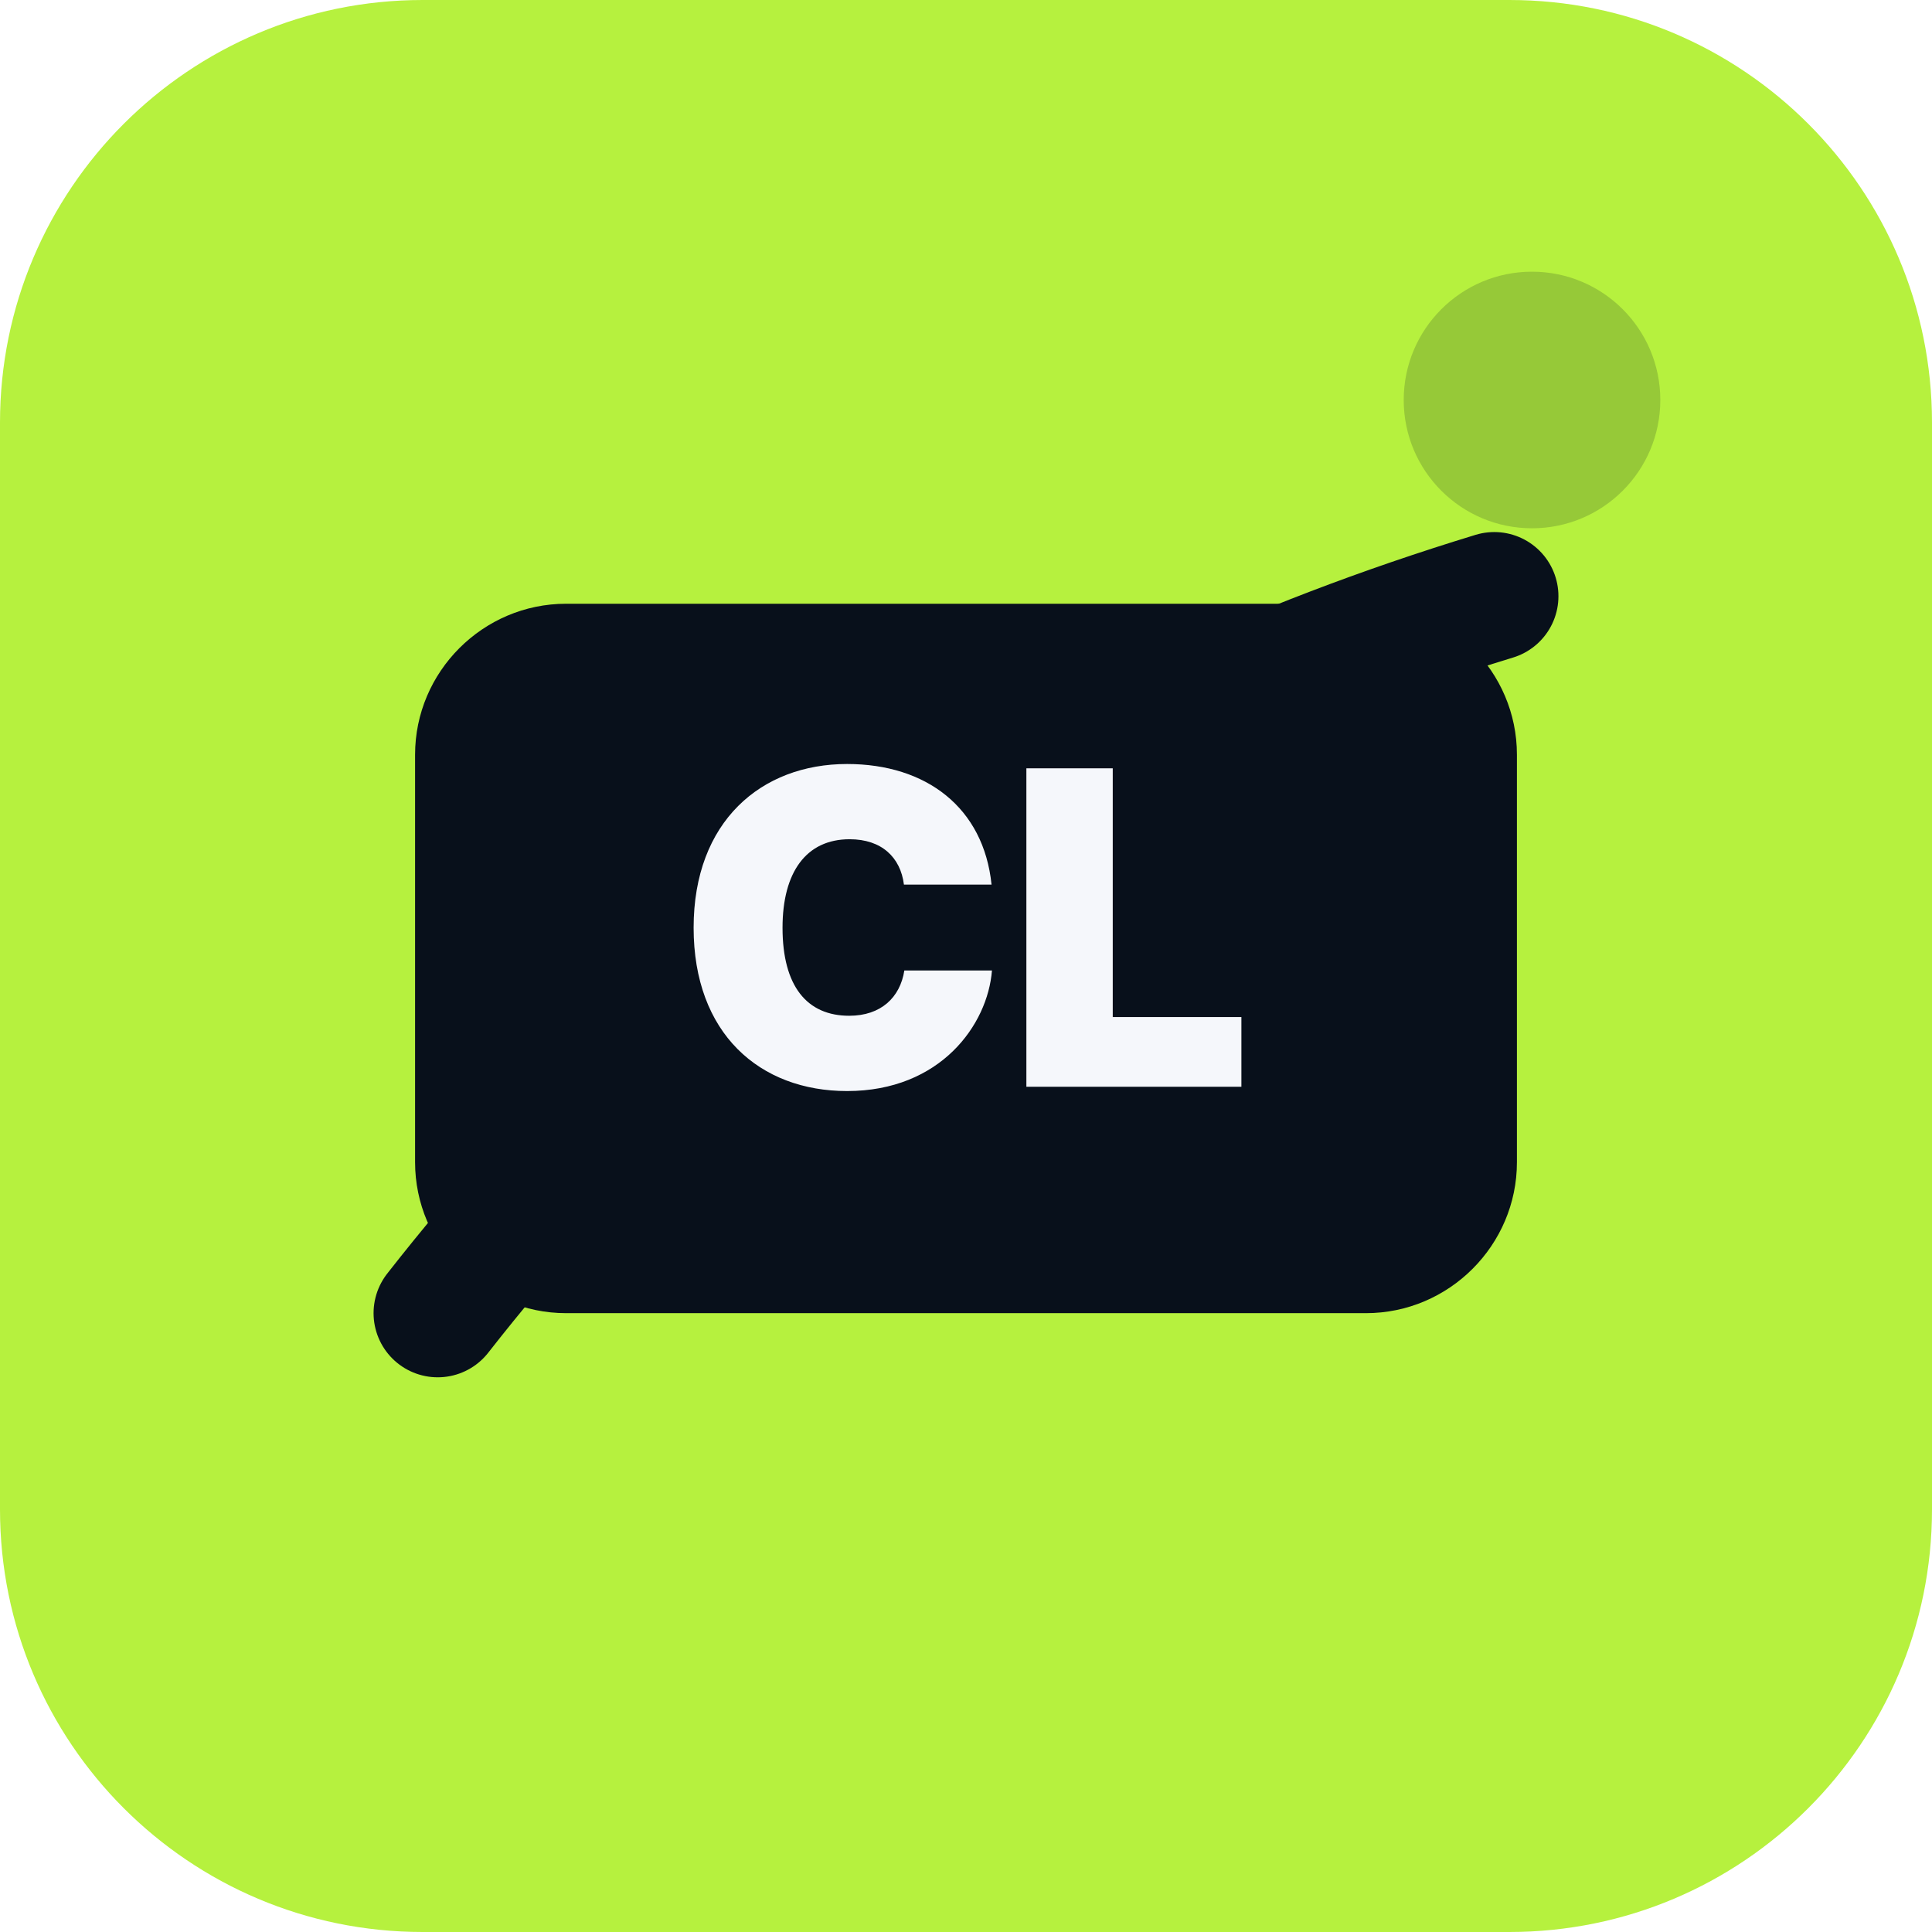
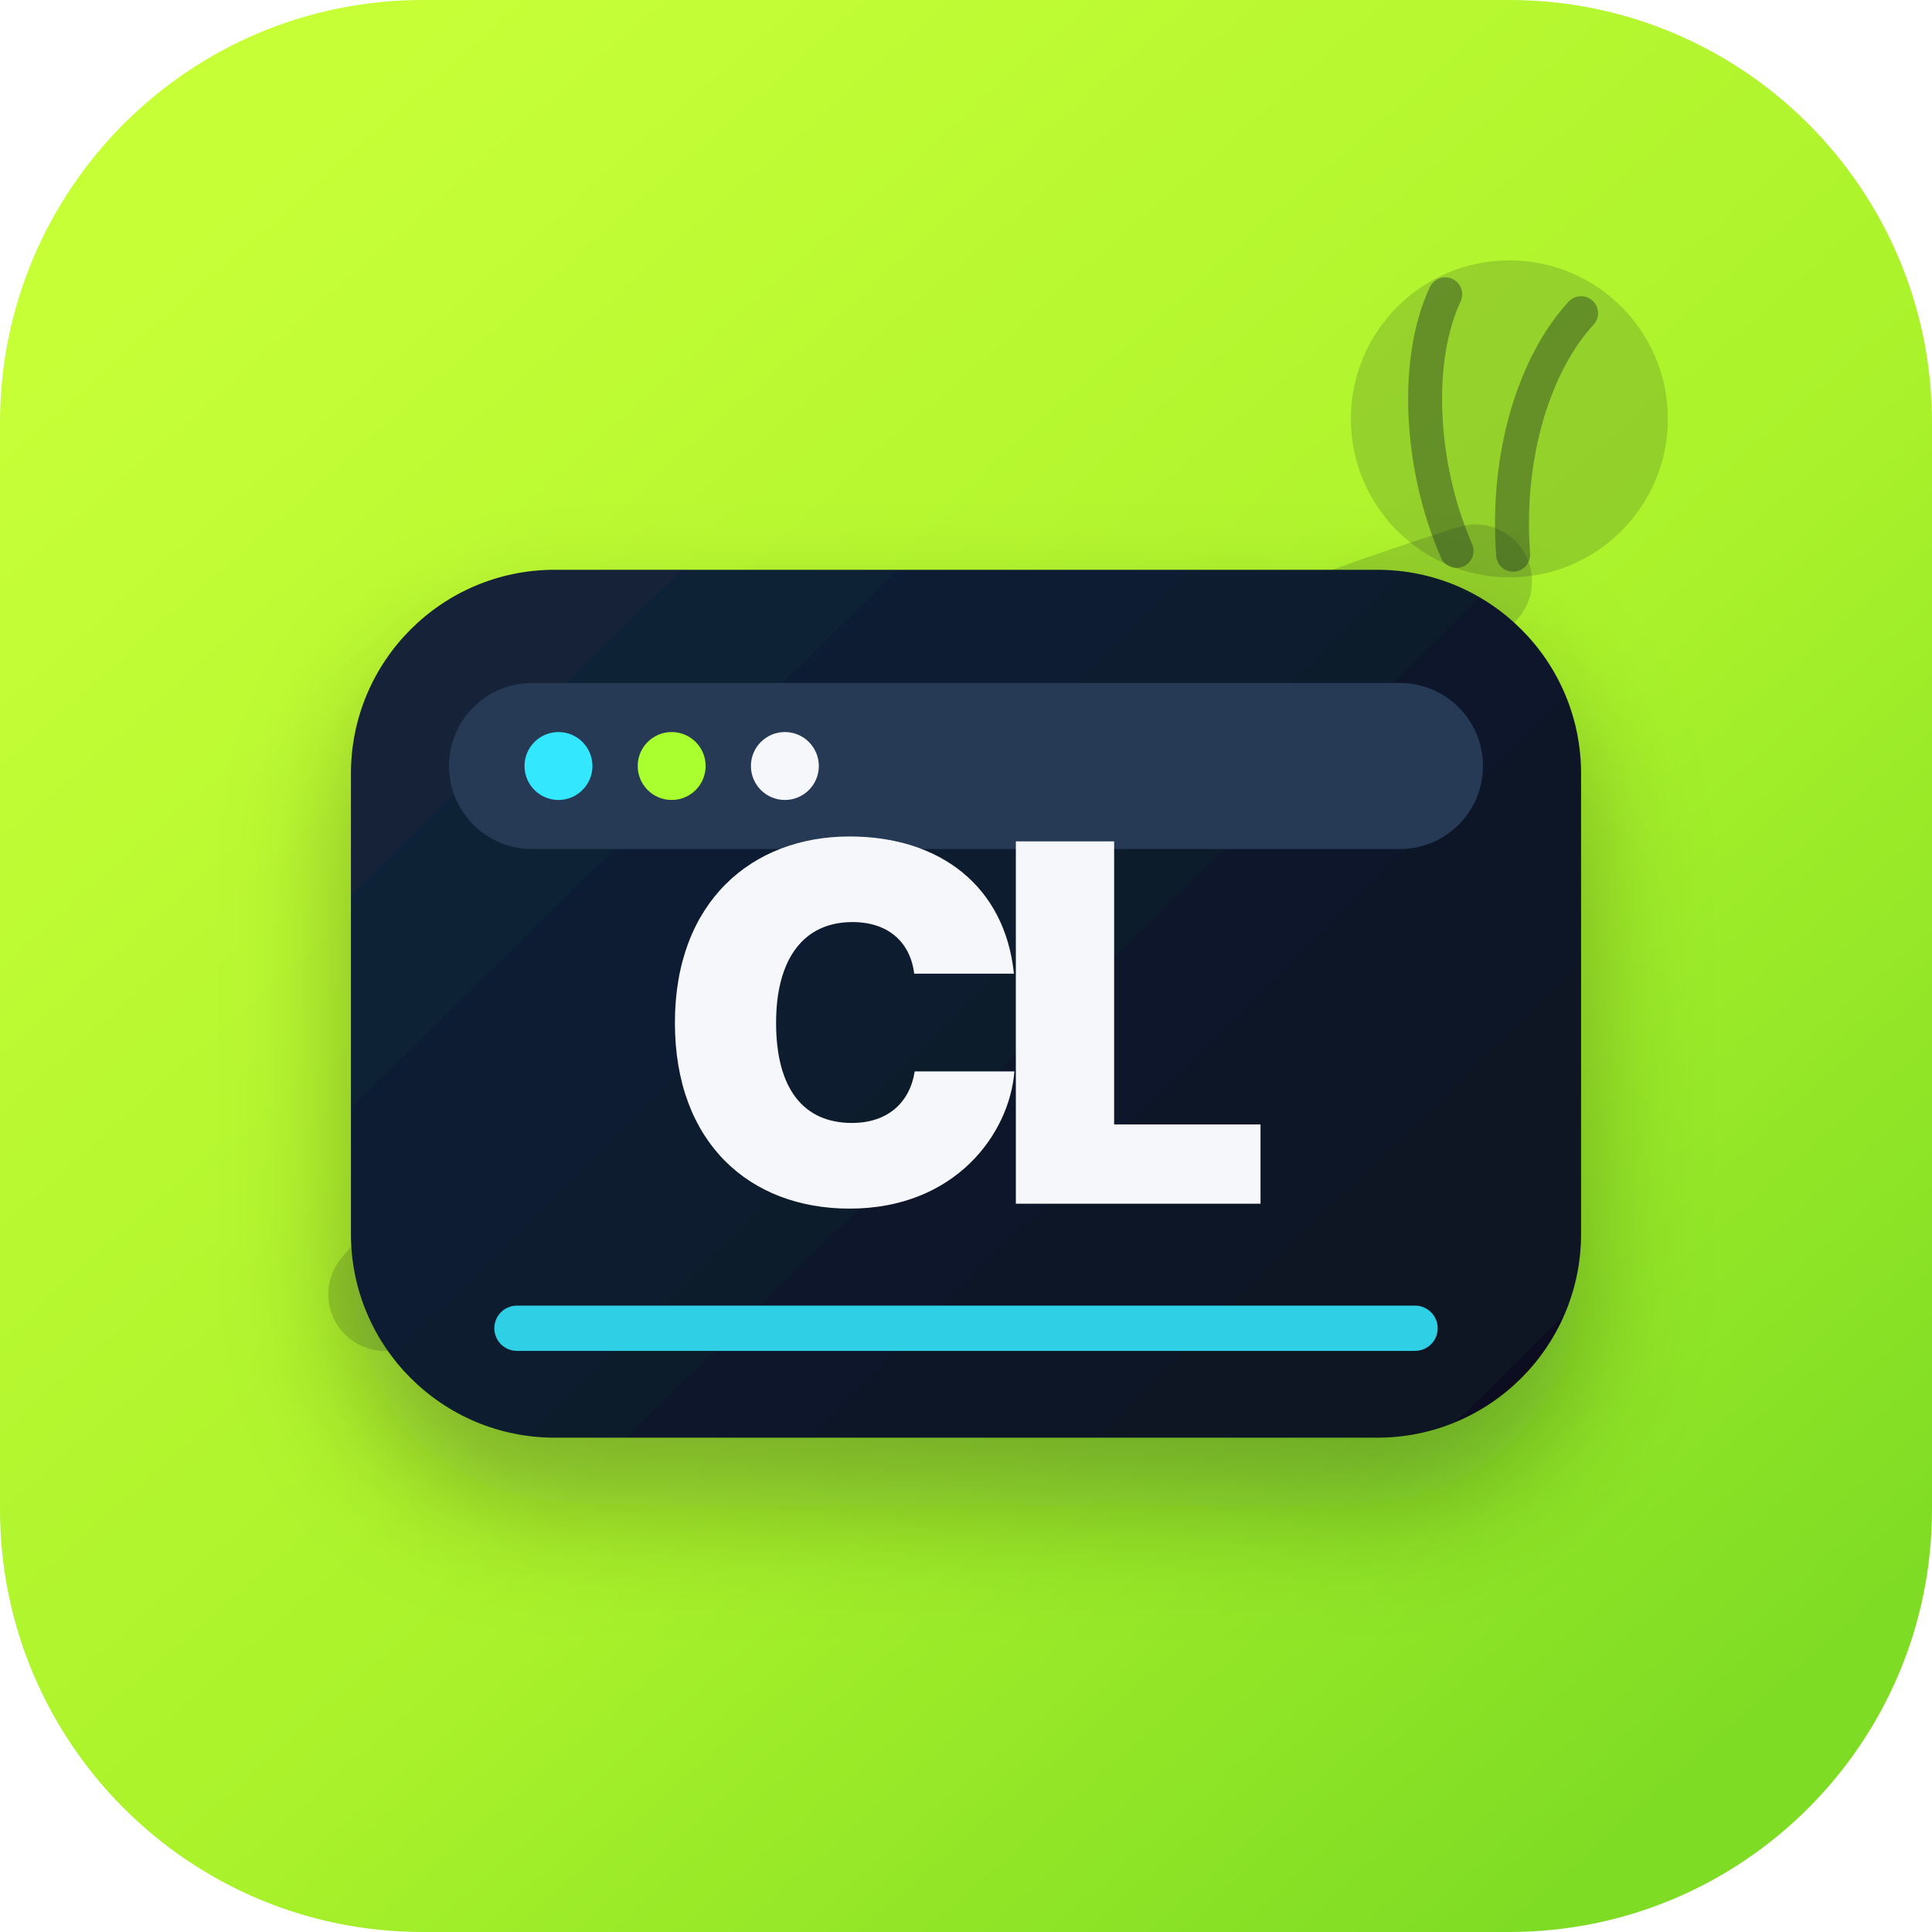
<svg xmlns="http://www.w3.org/2000/svg" viewBox="0 0 512 512" role="img" aria-label="Carnival Live">
-   <rect width="512" height="512" rx="112" fill="#b6f13e" />
-   <circle cx="406" cy="106" r="34" fill="#08101b" opacity=".18" />
-   <path d="M116 348c72-92 162-154 280-190" fill="none" stroke="#08101b" stroke-width="34" stroke-linecap="round" />
-   <path d="M150 160h212c22 0 40 18 40 40v108c0 22-18 40-40 40H150c-22 0-40-18-40-40V200c0-22 18-40 40-40Z" fill="#08101b" />
-   <text x="256" y="288" text-anchor="middle" font-family="Inter, Segoe UI, Arial, sans-serif" font-size="116" font-weight="900" fill="#f5f7fb">CL</text>
+   <defs>
+     <linearGradient id="lime" x1="70" y1="42" x2="448" y2="470" gradientUnits="userSpaceOnUse">
+       <stop offset="0" stop-color="#c7ff37" />
+       <stop offset=".58" stop-color="#aaf22b" />
+       <stop offset="1" stop-color="#7fdc24" />
+     </linearGradient>
+     <linearGradient id="panel" x1="140" y1="128" x2="392" y2="384" gradientUnits="userSpaceOnUse">
+       <stop offset="0" stop-color="#13243a" />
+       <stop offset="1" stop-color="#07111f" />
+     </linearGradient>
+     <filter id="shadow" x="-20%" y="-20%" width="140%" height="150%" color-interpolation-filters="sRGB">
+       <feDropShadow dx="0" dy="18" stdDeviation="16" flood-color="#07111f" flood-opacity=".28" />
+     </filter>
+   </defs>
+   <rect width="512" height="512" rx="112" fill="url(#lime)" />
+   <path d="M102 343c76-91 171-152 289-189" fill="none" stroke="#07111f" stroke-width="30" stroke-linecap="round" opacity=".16" />
+   <circle cx="400" cy="111" r="42" fill="#07111f" opacity=".16" />
+   <path d="M383 78c-8 17-7 45 3 68M419 83c-12 13-20 37-18 64" fill="none" stroke="#07111f" stroke-width="9" stroke-linecap="round" opacity=".34" />
+   <rect x="93" y="151" width="326" height="230" rx="54" fill="url(#panel)" filter="url(#shadow)" />
+   <rect x="119" y="181" width="274" height="44" rx="22" fill="#263a55" />
+   <circle cx="148" cy="203" r="9" fill="#33e7ff" />
+   <circle cx="178" cy="203" r="9" fill="#aaff2f" />
+   <circle cx="208" cy="203" r="9" fill="#f5f7fb" />
+   <text x="256" y="319" text-anchor="middle" font-family="Inter, Segoe UI, Arial, sans-serif" font-size="132" font-weight="950" letter-spacing="-10" fill="#f5f7fb">CL</text>
+   <path d="M137 352h238" stroke="#33e7ff" stroke-width="12" stroke-linecap="round" opacity=".88" />
</svg>
